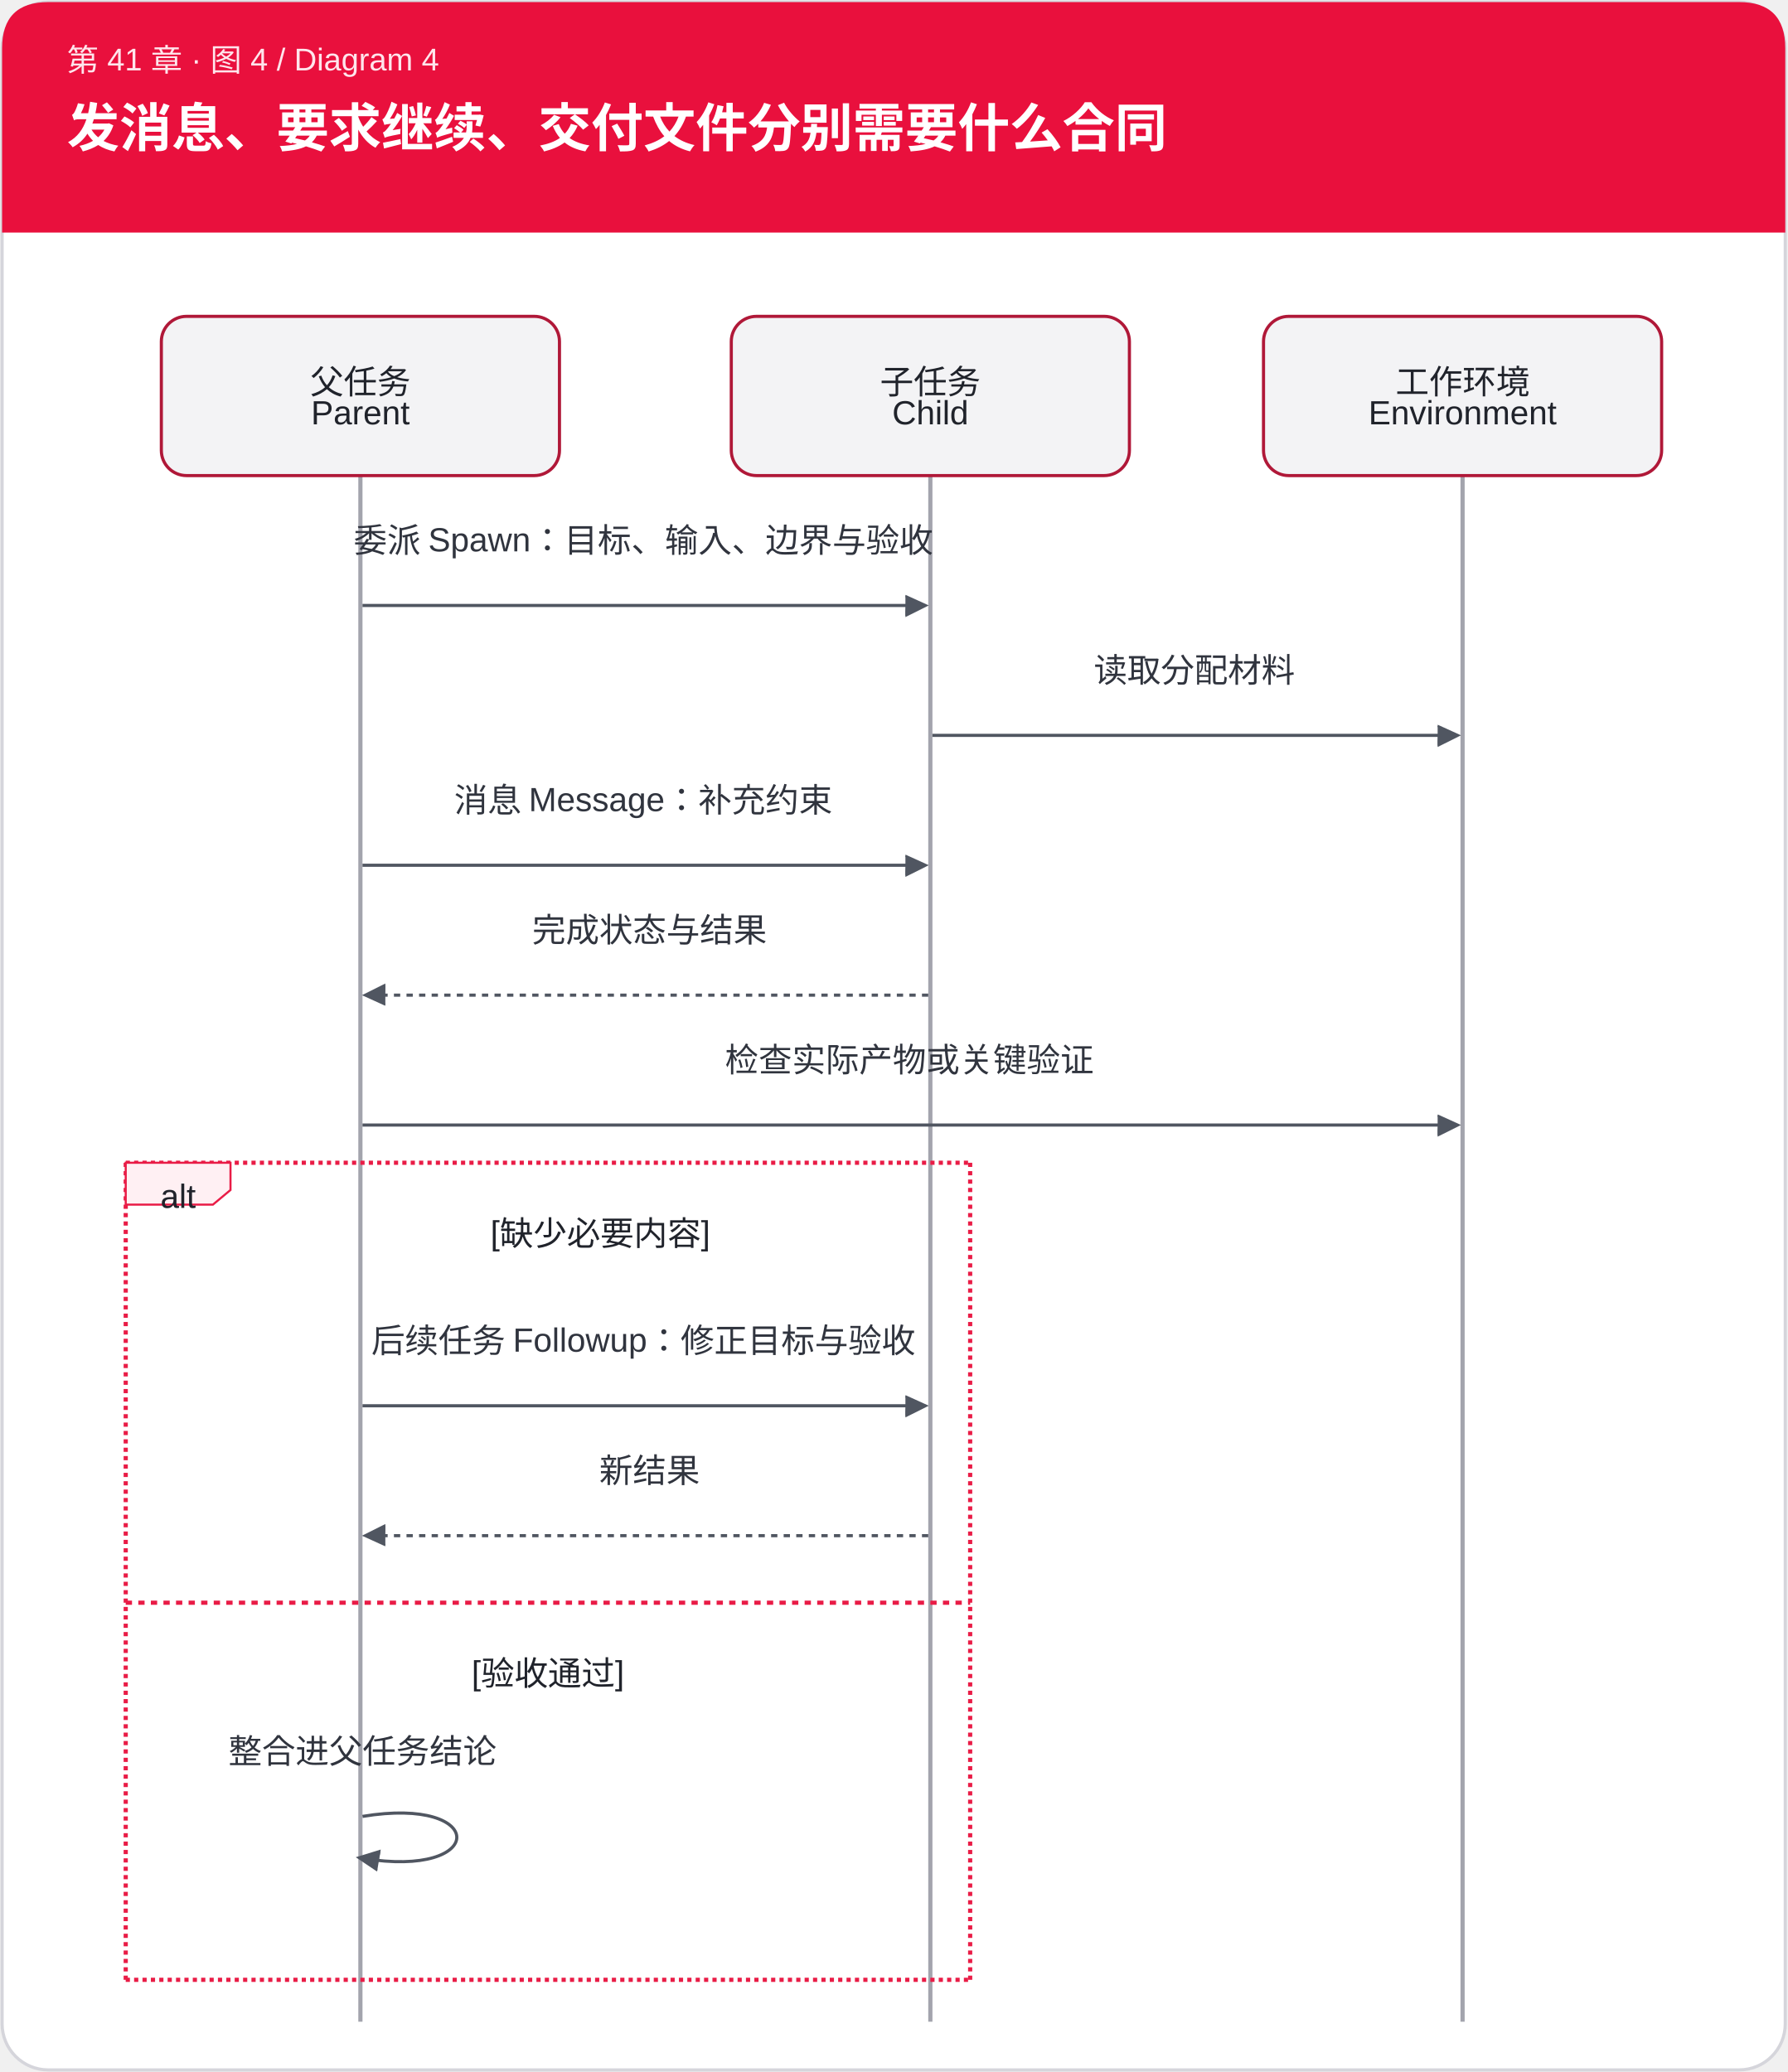
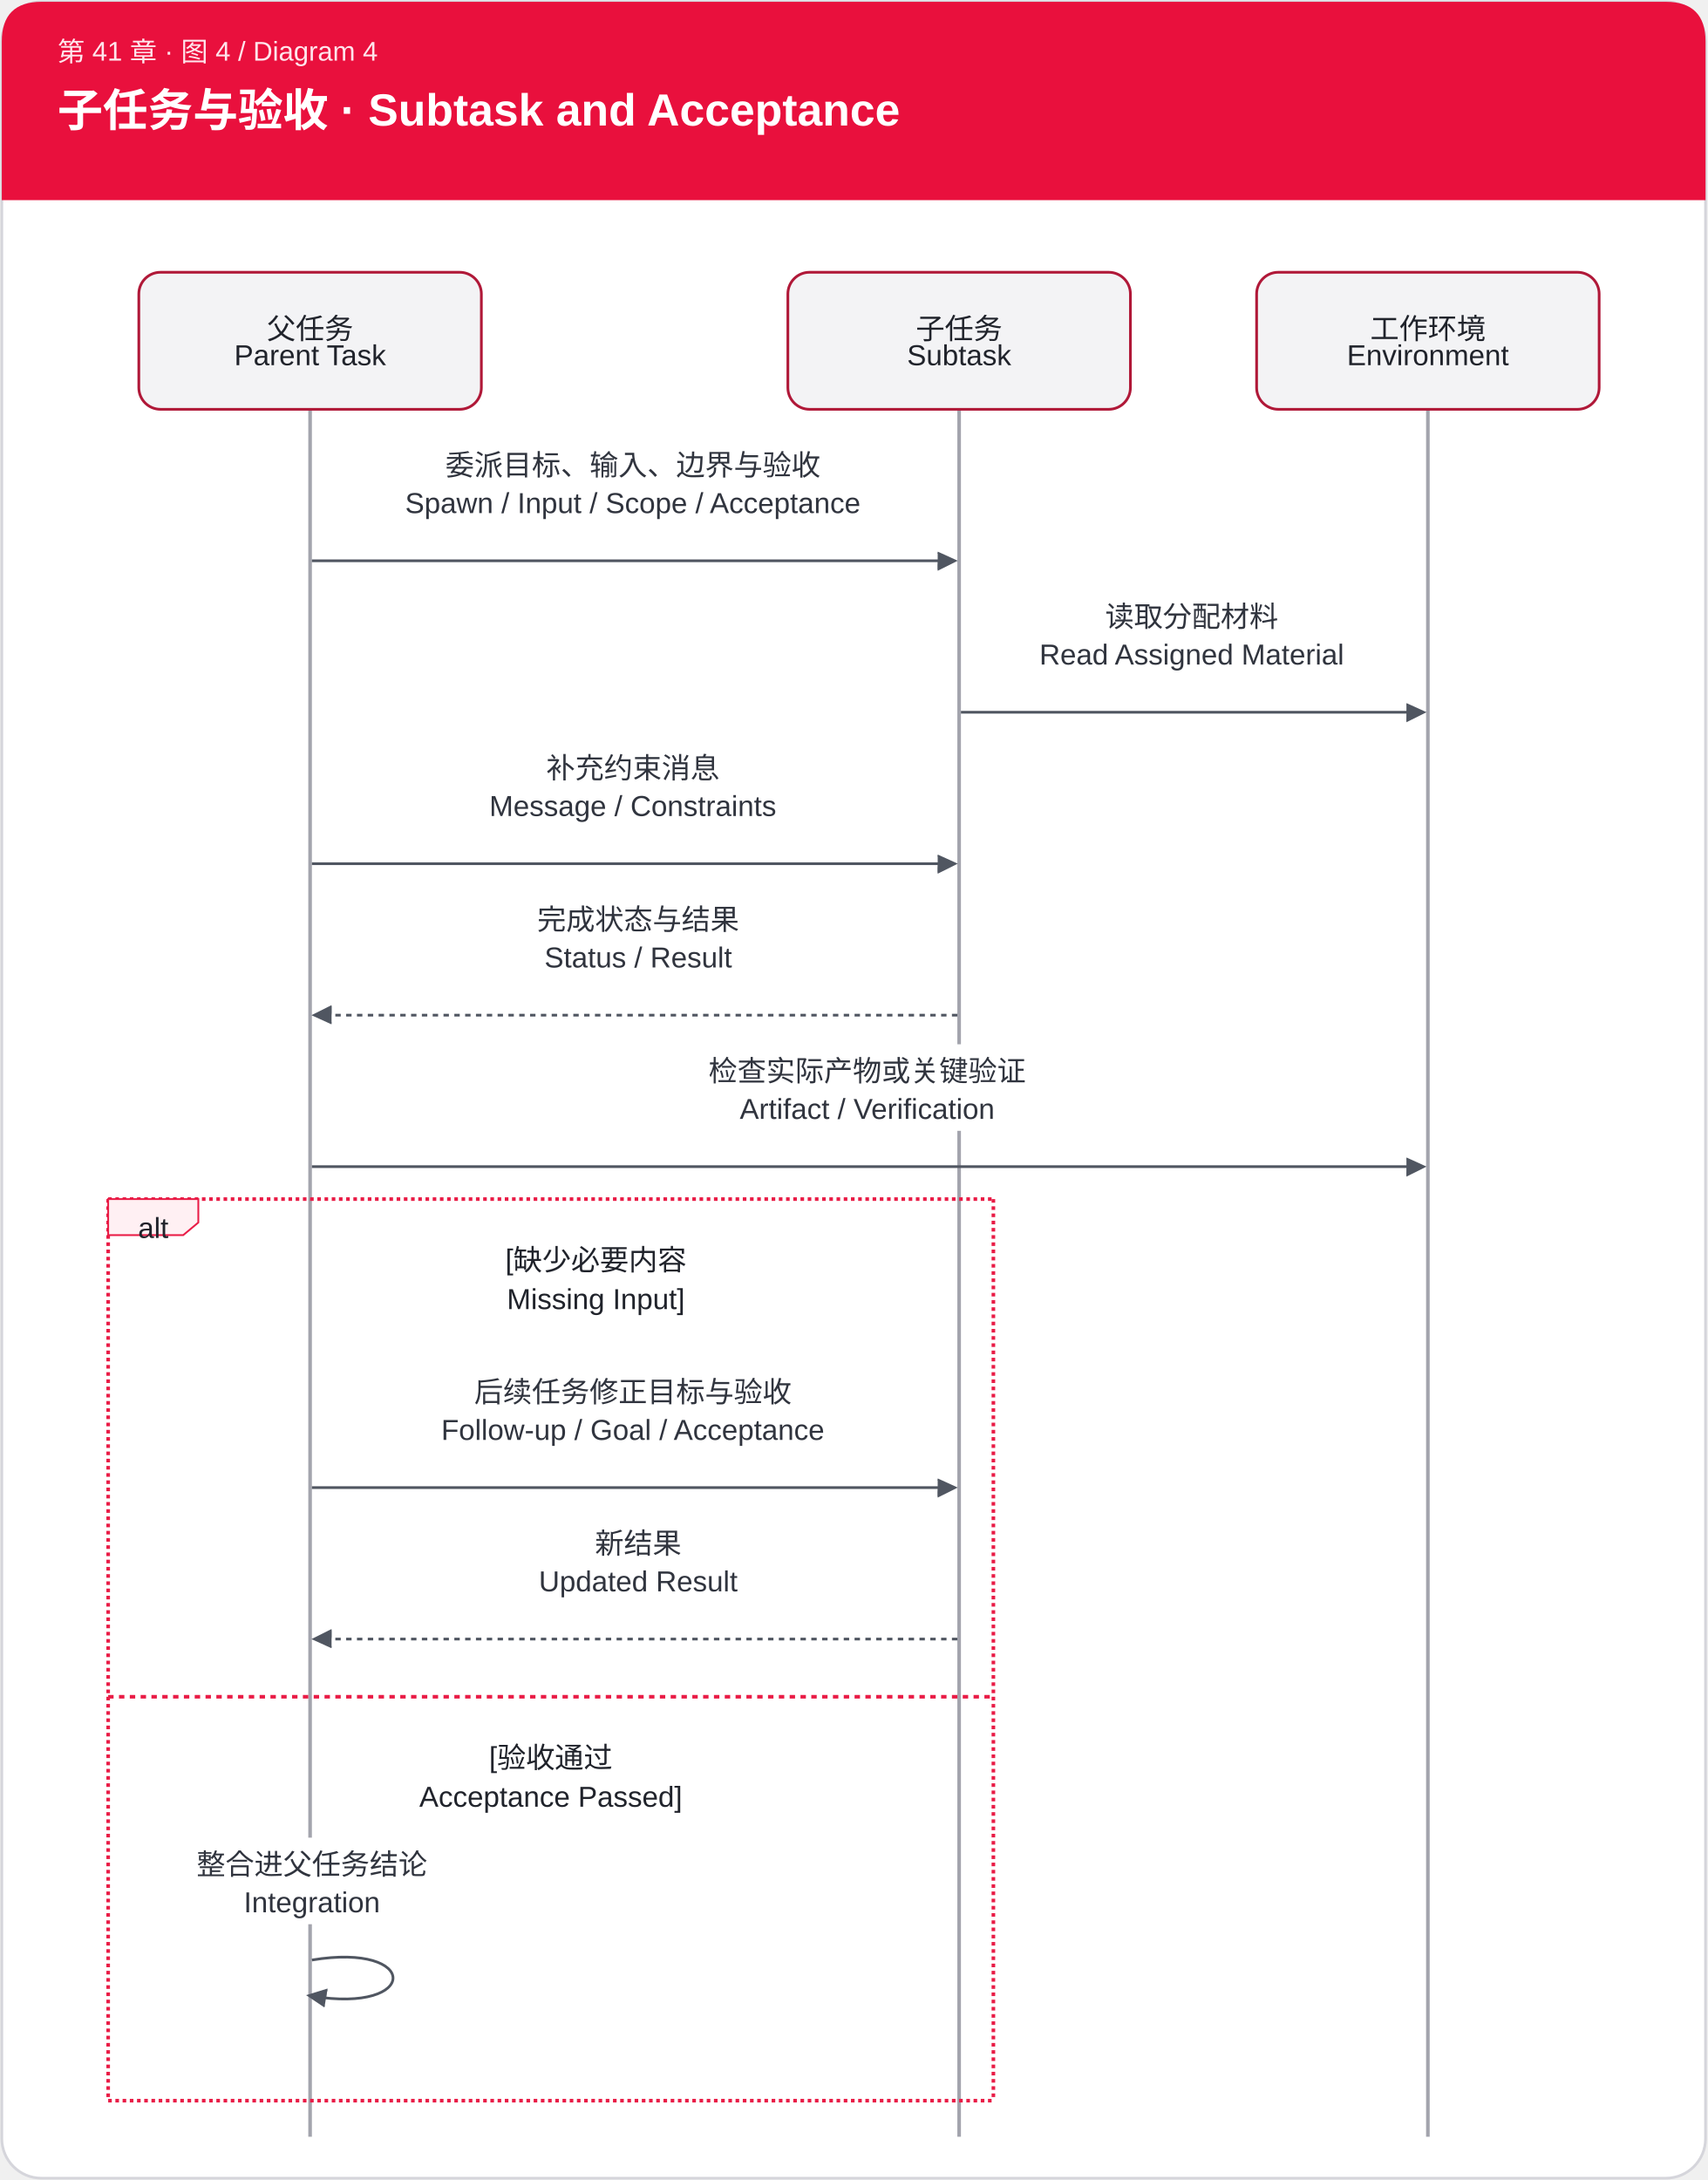
- <svg xmlns="http://www.w3.org/2000/svg" width="853" height="989" viewBox="0 0 853 989" role="img" aria-label="发消息、要求继续、交付文件分别需要什么合同">
-   <rect x="1" y="1" width="851" height="987" rx="22" fill="#fff" stroke="#d5d5db" stroke-width="1.5" />
-   <path d="M23 1H830Q852 1 852 23V111H1V23Q1 1 23 1Z" fill="#e9103d" />
+ <svg xmlns="http://www.w3.org/2000/svg" width="947" height="1209" viewBox="0 0 947 1209" role="img" aria-label="子任务与验收 · Subtask and Acceptance">
+   <rect x="1" y="1" width="945" height="1207" rx="22" fill="#fff" stroke="#d5d5db" stroke-width="1.5" />
+   <path d="M23 1H924Q946 1 946 23V111H1V23Q1 1 23 1Z" fill="#e9103d" />
  <text x="32" y="34" fill="#ffe5ec" font-family="PingFang SC, Arial, sans-serif" font-size="15" font-weight="500">第 41 章 · 图 4 / Diagram 4</text>
-   <text x="32" y="70" fill="#fff" font-family="PingFang SC, Arial, sans-serif" font-size="25" font-weight="600">发消息、要求继续、交付文件分别需要什么合同</text>
-   <svg id="fig41codexmemoryandcollaboration4" width="789" height="834" viewBox="-45 -20 789 834" role="graphics-document document" aria-roledescription="sequence" x="32" y="131" style="width: 789px; height: 834px; max-width: none;">
+   <text x="32" y="70" fill="#fff" font-family="PingFang SC, Arial, sans-serif" font-size="25" font-weight="600">子任务与验收 · Subtask and Acceptance</text>
+   <svg id="fig41codexmemoryandcollaboration4" width="883" height="1054" viewBox="-45 -20 883 1054" role="graphics-document document" aria-roledescription="sequence" x="32" y="131" style="width: 883px; height: 1054px; max-width: none;">
    <g>
-       <line id="actor25" x1="621" y1="76" x2="621" y2="2000" class="actor-line 200" stroke-width="0.5px" stroke="#999" name="F" data-et="life-line" data-id="F" />
-       <g id="root-25" data-et="participant" data-type="participant" data-id="F">
-         <rect x="526" y="0" fill="#eaeaea" stroke="#666" width="190" height="76" name="F" rx="3" ry="3" class="actor actor-top" />
-         <text x="621" y="38" dominant-baseline="central" alignment-baseline="central" class="actor actor-box" style="text-anchor: middle; font-size: 16px; font-weight: 400;">
-           <tspan x="621" dy="-8">工作环境</tspan>
+       <line id="actor2" x1="715" y1="76" x2="715" y2="2000" class="actor-line 200" stroke-width="0.5px" stroke="#999" name="F" data-et="life-line" data-id="F" />
+       <g id="root-2" data-et="participant" data-type="participant" data-id="F">
+         <rect x="620" y="0" fill="#eaeaea" stroke="#666" width="190" height="76" name="F" rx="3" ry="3" class="actor actor-top" />
+         <text x="715" y="38" dominant-baseline="central" alignment-baseline="central" class="actor actor-box" style="text-anchor: middle; font-size: 16px; font-weight: 400;">
+           <tspan x="715" dy="-8">工作环境</tspan>
        </text>
-         <text x="621" y="38" dominant-baseline="central" alignment-baseline="central" class="actor actor-box" style="text-anchor: middle; font-size: 16px; font-weight: 400;">
-           <tspan x="621" dy="8">Environment</tspan>
+         <text x="715" y="38" dominant-baseline="central" alignment-baseline="central" class="actor actor-box" style="text-anchor: middle; font-size: 16px; font-weight: 400;">
+           <tspan x="715" dy="8">Environment</tspan>
        </text>
      </g>
    </g>
    <g>
-       <line id="actor24" x1="367" y1="76" x2="367" y2="2000" class="actor-line 200" stroke-width="0.5px" stroke="#999" name="C" data-et="life-line" data-id="C" />
-       <g id="root-24" data-et="participant" data-type="participant" data-id="C">
-         <rect x="272" y="0" fill="#eaeaea" stroke="#666" width="190" height="76" name="C" rx="3" ry="3" class="actor actor-top" />
-         <text x="367" y="38" dominant-baseline="central" alignment-baseline="central" class="actor actor-box" style="text-anchor: middle; font-size: 16px; font-weight: 400;">
-           <tspan x="367" dy="-8">子任务</tspan>
+       <line id="actor1" x1="455" y1="76" x2="455" y2="2000" class="actor-line 200" stroke-width="0.5px" stroke="#999" name="C" data-et="life-line" data-id="C" />
+       <g id="root-1" data-et="participant" data-type="participant" data-id="C">
+         <rect x="360" y="0" fill="#eaeaea" stroke="#666" width="190" height="76" name="C" rx="3" ry="3" class="actor actor-top" />
+         <text x="455" y="38" dominant-baseline="central" alignment-baseline="central" class="actor actor-box" style="text-anchor: middle; font-size: 16px; font-weight: 400;">
+           <tspan x="455" dy="-8">子任务</tspan>
        </text>
-         <text x="367" y="38" dominant-baseline="central" alignment-baseline="central" class="actor actor-box" style="text-anchor: middle; font-size: 16px; font-weight: 400;">
-           <tspan x="367" dy="8">Child</tspan>
+         <text x="455" y="38" dominant-baseline="central" alignment-baseline="central" class="actor actor-box" style="text-anchor: middle; font-size: 16px; font-weight: 400;">
+           <tspan x="455" dy="8">Subtask</tspan>
        </text>
      </g>
    </g>
    <g>
-       <line id="actor23" x1="95" y1="76" x2="95" y2="2000" class="actor-line 200" stroke-width="0.5px" stroke="#999" name="P" data-et="life-line" data-id="P" />
-       <g id="root-23" data-et="participant" data-type="participant" data-id="P">
+       <line id="actor0" x1="95" y1="76" x2="95" y2="2000" class="actor-line 200" stroke-width="0.5px" stroke="#999" name="P" data-et="life-line" data-id="P" />
+       <g id="root-0" data-et="participant" data-type="participant" data-id="P">
        <rect x="0" y="0" fill="#eaeaea" stroke="#666" width="190" height="76" name="P" rx="3" ry="3" class="actor actor-top" />
        <text x="95" y="38" dominant-baseline="central" alignment-baseline="central" class="actor actor-box" style="text-anchor: middle; font-size: 16px; font-weight: 400;">
          <tspan x="95" dy="-8">父任务</tspan>
        </text>
        <text x="95" y="38" dominant-baseline="central" alignment-baseline="central" class="actor actor-box" style="text-anchor: middle; font-size: 16px; font-weight: 400;">
-           <tspan x="95" dy="8">Parent</tspan>
+           <tspan x="95" dy="8">Parent Task</tspan>
        </text>
      </g>
    </g>
    <style>#fig41codexmemoryandcollaboration4{font-family:PingFang SC,Arial,sans-serif;font-size:20px;fill:#20232b;}@keyframes edge-animation-frame{from{stroke-dashoffset:0;}}@keyframes dash{to{stroke-dashoffset:0;}}#fig41codexmemoryandcollaboration4 .edge-animation-slow{stroke-dasharray:9,5!important;stroke-dashoffset:900;animation:dash 50s linear infinite;stroke-linecap:round;}#fig41codexmemoryandcollaboration4 .edge-animation-fast{stroke-dasharray:9,5!important;stroke-dashoffset:900;animation:dash 20s linear infinite;stroke-linecap:round;}#fig41codexmemoryandcollaboration4 .error-icon{fill:#ffffff;}#fig41codexmemoryandcollaboration4 .error-text{fill:#20232b;stroke:#20232b;}#fig41codexmemoryandcollaboration4 .edge-thickness-normal{stroke-width:1px;}#fig41codexmemoryandcollaboration4 .edge-thickness-thick{stroke-width:3.5px;}#fig41codexmemoryandcollaboration4 .edge-pattern-solid{stroke-dasharray:0;}#fig41codexmemoryandcollaboration4 .edge-thickness-invisible{stroke-width:0;fill:none;}#fig41codexmemoryandcollaboration4 .edge-pattern-dashed{stroke-dasharray:3;}#fig41codexmemoryandcollaboration4 .edge-pattern-dotted{stroke-dasharray:2;}#fig41codexmemoryandcollaboration4 .marker{fill:#505661;stroke:#505661;}#fig41codexmemoryandcollaboration4 .marker.cross{stroke:#505661;}#fig41codexmemoryandcollaboration4 svg{font-family:PingFang SC,Arial,sans-serif;font-size:20px;}#fig41codexmemoryandcollaboration4 p{margin:0;}#fig41codexmemoryandcollaboration4 .actor{stroke:#b01838;fill:#f3f3f5;stroke-width:1;}#fig41codexmemoryandcollaboration4 rect.actor.outer-path[data-look="neo"]{filter:drop-shadow( 1px 2px 2px rgba(185,185,185,1));}#fig41codexmemoryandcollaboration4 rect.note[data-look="neo"]{stroke:#e7a3b2;fill:#fff1f4;filter:drop-shadow( 1px 2px 2px rgba(185,185,185,1));}#fig41codexmemoryandcollaboration4 text.actor&gt;tspan{fill:#20232b;stroke:none;}#fig41codexmemoryandcollaboration4 .actor-line{stroke:#a3a4ad;}#fig41codexmemoryandcollaboration4 .innerArc{stroke-width:1.5;stroke-dasharray:none;}#fig41codexmemoryandcollaboration4 .messageLine0{stroke-width:1.5;stroke-dasharray:none;stroke:#505661;}#fig41codexmemoryandcollaboration4 .messageLine1{stroke-width:1.5;stroke-dasharray:2,2;stroke:#505661;}#fig41codexmemoryandcollaboration4 [id$="-arrowhead"] path{fill:#505661;stroke:#505661;}#fig41codexmemoryandcollaboration4 .sequenceNumber{fill:#afa99e;}#fig41codexmemoryandcollaboration4 [id$="-sequencenumber"]{fill:#505661;}#fig41codexmemoryandcollaboration4 [id$="-crosshead"] path{fill:#505661;stroke:#505661;}#fig41codexmemoryandcollaboration4 .messageText{fill:#30343e;stroke:none;}#fig41codexmemoryandcollaboration4 .labelBox{stroke:#e91c46;fill:#fff0f3;filter:none;}#fig41codexmemoryandcollaboration4 .labelText,#fig41codexmemoryandcollaboration4 .labelText&gt;tspan{fill:#20232b;stroke:none;}#fig41codexmemoryandcollaboration4 .loopText,#fig41codexmemoryandcollaboration4 .loopText&gt;tspan{fill:#20232b;stroke:none;}#fig41codexmemoryandcollaboration4 .sectionTitle,#fig41codexmemoryandcollaboration4 .sectionTitle&gt;tspan{fill:#20232b;stroke:none;}#fig41codexmemoryandcollaboration4 .loopLine{stroke-width:2px;stroke-dasharray:2,2;stroke:#e91c46;fill:#e91c46;}#fig41codexmemoryandcollaboration4 .note{stroke:#e7a3b2;fill:#fff1f4;}#fig41codexmemoryandcollaboration4 .noteText,#fig41codexmemoryandcollaboration4 .noteText&gt;tspan{fill:#30343e;stroke:none;font-weight:normal;}#fig41codexmemoryandcollaboration4 .activation0{fill:#f9d5de;stroke:#b01838;}#fig41codexmemoryandcollaboration4 .activation1{fill:#f9d5de;stroke:#b01838;}#fig41codexmemoryandcollaboration4 .activation2{fill:#f9d5de;stroke:#b01838;}#fig41codexmemoryandcollaboration4 .actorPopupMenu{position:absolute;}#fig41codexmemoryandcollaboration4 .actorPopupMenuPanel{position:absolute;fill:#f3f3f5;box-shadow:0px 8px 16px 0px rgba(0,0,0,0.2);filter:drop-shadow(3px 5px 2px rgb(0 0 0 / 0.4));}#fig41codexmemoryandcollaboration4 .actor-man circle,#fig41codexmemoryandcollaboration4 line{fill:#f3f3f5;stroke-width:2px;}#fig41codexmemoryandcollaboration4 g rect.rect{filter:drop-shadow( 1px 2px 2px rgba(185,185,185,1));stroke:#9b9da5;}#fig41codexmemoryandcollaboration4 .node .neo-node{stroke:#9b9da5;}#fig41codexmemoryandcollaboration4 [data-look="neo"].node rect,#fig41codexmemoryandcollaboration4 [data-look="neo"].cluster rect,#fig41codexmemoryandcollaboration4 [data-look="neo"].node polygon{stroke:url(#fig41codexmemoryandcollaboration4-gradient);filter:drop-shadow( 1px 2px 2px rgba(185,185,185,1));}#fig41codexmemoryandcollaboration4 [data-look="neo"].swimlane.cluster rect{filter:none;}#fig41codexmemoryandcollaboration4 [data-look="neo"].node path{stroke:url(#fig41codexmemoryandcollaboration4-gradient);stroke-width:1px;}#fig41codexmemoryandcollaboration4 [data-look="neo"].node .outer-path{filter:drop-shadow( 1px 2px 2px rgba(185,185,185,1));}#fig41codexmemoryandcollaboration4 [data-look="neo"].node .neo-line path{stroke:#9b9da5;filter:none;}#fig41codexmemoryandcollaboration4 [data-look="neo"].node circle{stroke:url(#fig41codexmemoryandcollaboration4-gradient);filter:drop-shadow( 1px 2px 2px rgba(185,185,185,1));}#fig41codexmemoryandcollaboration4 [data-look="neo"].node circle .state-start{fill:#000000;}#fig41codexmemoryandcollaboration4 [data-look="neo"].icon-shape .icon{fill:url(#fig41codexmemoryandcollaboration4-gradient);filter:drop-shadow( 1px 2px 2px rgba(185,185,185,1));}#fig41codexmemoryandcollaboration4 [data-look="neo"].icon-shape .icon-neo path{stroke:url(#fig41codexmemoryandcollaboration4-gradient);filter:drop-shadow( 1px 2px 2px rgba(185,185,185,1));}#fig41codexmemoryandcollaboration4 .node rect,#fig41codexmemoryandcollaboration4 .node .label-container{rx:14px;ry:14px;stroke-width:1.5px;}#fig41codexmemoryandcollaboration4 .node polygon,#fig41codexmemoryandcollaboration4 .node path{stroke-width:1.5px;}#fig41codexmemoryandcollaboration4 .cluster rect{rx:18px;ry:18px;stroke-width:1.6px;}#fig41codexmemoryandcollaboration4 .nodeLabel,#fig41codexmemoryandcollaboration4 .label{line-height:1.42;font-weight:550;}#fig41codexmemoryandcollaboration4 .cluster-label{font-weight:650;}#fig41codexmemoryandcollaboration4 .edgeLabel{font-size:18px;font-weight:500;}#fig41codexmemoryandcollaboration4 .flowchart-link{stroke-width:1.8px;}#fig41codexmemoryandcollaboration4 .node.focus rect,#fig41codexmemoryandcollaboration4 .node.focus polygon,#fig41codexmemoryandcollaboration4 .node.focus path{fill:rgb(233, 16, 61)!important;stroke:rgb(233, 16, 61)!important;}#fig41codexmemoryandcollaboration4 .node.focus .nodeLabel,#fig41codexmemoryandcollaboration4 .node.focus p,#fig41codexmemoryandcollaboration4 .node.focus span{color:rgb(255, 255, 255)!important;fill:rgb(255, 255, 255)!important;}#fig41codexmemoryandcollaboration4 .node.boundary rect,#fig41codexmemoryandcollaboration4 .node.boundary polygon{fill:rgb(255, 240, 243)!important;stroke:rgb(233, 28, 70)!important;}#fig41codexmemoryandcollaboration4 .actor{rx:12px;ry:12px;stroke-width:1.5px;}#fig41codexmemoryandcollaboration4 .messageText,#fig41codexmemoryandcollaboration4 .noteText{font-weight:500;}#fig41codexmemoryandcollaboration4 :root{--mermaid-font-family:"trebuchet ms",verdana,arial,sans-serif;}</style>
    <g />
    <defs>
      <symbol id="fig41codexmemoryandcollaboration4-computer" width="24" height="24">
        <path transform="scale(.5)" d="M2 2v13h20v-13h-20zm18 11h-16v-9h16v9zm-10.228 6l.466-1h3.524l.467 1h-4.457zm14.228 3h-24l2-6h2.104l-1.33 4h18.45l-1.297-4h2.073l2 6zm-5-10h-14v-7h14v7z" />
      </symbol>
    </defs>
    <defs>
      <symbol id="fig41codexmemoryandcollaboration4-database" fill-rule="evenodd" clip-rule="evenodd">
        <path transform="scale(.5)" d="M12.258.001l.256.004.255.005.253.008.251.01.249.012.247.015.246.016.242.019.241.02.239.023.236.024.233.027.231.028.229.031.225.032.223.034.22.036.217.038.214.04.211.041.208.043.205.045.201.046.198.048.194.05.191.051.187.053.183.054.18.056.175.057.172.059.168.06.163.061.16.063.155.064.15.066.074.033.073.033.071.034.07.034.069.035.068.035.067.035.066.035.064.036.064.036.062.036.06.036.06.037.058.037.058.037.055.038.055.038.053.038.052.038.051.039.05.039.048.039.047.039.045.04.044.04.043.04.041.04.04.041.039.041.037.041.036.041.034.041.033.042.032.042.03.042.029.042.027.042.026.043.024.043.023.043.021.043.02.043.018.044.017.043.015.044.013.044.012.044.011.045.009.044.007.045.006.045.004.045.002.045.001.045v17l-.001.045-.002.045-.004.045-.006.045-.007.045-.009.044-.011.045-.012.044-.013.044-.015.044-.017.043-.018.044-.02.043-.021.043-.023.043-.024.043-.026.043-.027.042-.029.042-.03.042-.032.042-.033.042-.034.041-.036.041-.037.041-.039.041-.04.041-.041.04-.043.04-.044.04-.045.04-.047.039-.048.039-.05.039-.051.039-.052.038-.053.038-.055.038-.055.038-.058.037-.058.037-.06.037-.06.036-.062.036-.064.036-.064.036-.066.035-.067.035-.068.035-.069.035-.07.034-.071.034-.073.033-.074.033-.15.066-.155.064-.16.063-.163.061-.168.06-.172.059-.175.057-.18.056-.183.054-.187.053-.191.051-.194.05-.198.048-.201.046-.205.045-.208.043-.211.041-.214.04-.217.038-.22.036-.223.034-.225.032-.229.031-.231.028-.233.027-.236.024-.239.023-.241.02-.242.019-.246.016-.247.015-.249.012-.251.01-.253.008-.255.005-.256.004-.258.001-.258-.001-.256-.004-.255-.005-.253-.008-.251-.01-.249-.012-.247-.015-.245-.016-.243-.019-.241-.02-.238-.023-.236-.024-.234-.027-.231-.028-.228-.031-.226-.032-.223-.034-.22-.036-.217-.038-.214-.04-.211-.041-.208-.043-.204-.045-.201-.046-.198-.048-.195-.05-.19-.051-.187-.053-.184-.054-.179-.056-.176-.057-.172-.059-.167-.06-.164-.061-.159-.063-.155-.064-.151-.066-.074-.033-.072-.033-.072-.034-.07-.034-.069-.035-.068-.035-.067-.035-.066-.035-.064-.036-.063-.036-.062-.036-.061-.036-.06-.037-.058-.037-.057-.037-.056-.038-.055-.038-.053-.038-.052-.038-.051-.039-.049-.039-.049-.039-.046-.039-.046-.04-.044-.04-.043-.04-.041-.04-.04-.041-.039-.041-.037-.041-.036-.041-.034-.041-.033-.042-.032-.042-.03-.042-.029-.042-.027-.042-.026-.043-.024-.043-.023-.043-.021-.043-.02-.043-.018-.044-.017-.043-.015-.044-.013-.044-.012-.044-.011-.045-.009-.044-.007-.045-.006-.045-.004-.045-.002-.045-.001-.045v-17l.001-.045.002-.045.004-.045.006-.045.007-.045.009-.044.011-.045.012-.044.013-.044.015-.044.017-.043.018-.044.02-.043.021-.043.023-.043.024-.043.026-.043.027-.042.029-.042.03-.042.032-.042.033-.042.034-.041.036-.041.037-.041.039-.041.04-.041.041-.04.043-.04.044-.04.046-.04.046-.039.049-.039.049-.039.051-.039.052-.038.053-.038.055-.038.056-.038.057-.037.058-.037.06-.037.061-.036.062-.036.063-.036.064-.036.066-.035.067-.035.068-.035.069-.035.07-.034.072-.034.072-.033.074-.033.151-.066.155-.064.159-.063.164-.061.167-.06.172-.059.176-.057.179-.056.184-.054.187-.053.19-.051.195-.05.198-.048.201-.046.204-.045.208-.043.211-.041.214-.04.217-.038.22-.036.223-.034.226-.032.228-.031.231-.028.234-.027.236-.024.238-.023.241-.02.243-.019.245-.016.247-.015.249-.012.251-.01.253-.008.255-.005.256-.004.258-.001.258.001zm-9.258 20.499v.01l.001.021.003.021.004.022.005.021.006.022.007.022.009.023.01.022.011.023.012.023.013.023.015.023.016.024.017.023.018.024.019.024.021.024.022.025.023.024.024.025.052.049.056.05.061.051.066.051.07.051.075.051.079.052.084.052.088.052.092.052.097.052.102.051.105.052.11.052.114.051.119.051.123.051.127.05.131.05.135.05.139.048.144.049.147.047.152.047.155.047.16.045.163.045.167.043.171.043.176.041.178.041.183.039.187.039.19.037.194.035.197.035.202.033.204.031.209.03.212.029.216.027.219.025.222.024.226.021.23.02.233.018.236.016.24.015.243.012.246.01.249.008.253.005.256.004.259.001.26-.001.257-.004.254-.005.25-.008.247-.011.244-.012.241-.014.237-.016.233-.018.231-.021.226-.021.224-.024.22-.026.216-.027.212-.028.21-.031.205-.031.202-.034.198-.034.194-.036.191-.037.187-.039.183-.04.179-.04.175-.042.172-.043.168-.044.163-.045.16-.046.155-.046.152-.047.148-.048.143-.049.139-.049.136-.05.131-.05.126-.05.123-.051.118-.052.114-.051.11-.052.106-.052.101-.052.096-.052.092-.052.088-.053.083-.051.079-.052.074-.052.07-.051.065-.051.06-.051.056-.05.051-.05.023-.024.023-.025.021-.024.02-.024.019-.024.018-.024.017-.024.015-.023.014-.024.013-.023.012-.023.01-.023.01-.022.008-.022.006-.022.006-.022.004-.022.004-.021.001-.021.001-.021v-4.127l-.077.055-.08.053-.083.054-.085.053-.087.052-.09.052-.093.051-.095.05-.097.05-.1.049-.102.049-.105.048-.106.047-.109.047-.111.046-.114.045-.115.045-.118.044-.12.043-.122.042-.124.042-.126.041-.128.04-.13.04-.132.038-.134.038-.135.037-.138.037-.139.035-.142.035-.143.034-.144.033-.147.032-.148.031-.15.03-.151.03-.153.029-.154.027-.156.027-.158.026-.159.025-.161.024-.162.023-.163.022-.165.021-.166.02-.167.019-.169.018-.169.017-.171.016-.173.015-.173.014-.175.013-.175.012-.177.011-.178.01-.179.008-.179.008-.181.006-.182.005-.182.004-.184.003-.184.002h-.37l-.184-.002-.184-.003-.182-.004-.182-.005-.181-.006-.179-.008-.179-.008-.178-.01-.176-.011-.176-.012-.175-.013-.173-.014-.172-.015-.171-.016-.17-.017-.169-.018-.167-.019-.166-.02-.165-.021-.163-.022-.162-.023-.161-.024-.159-.025-.157-.026-.156-.027-.155-.027-.153-.029-.151-.03-.15-.03-.148-.031-.146-.032-.145-.033-.143-.034-.141-.035-.14-.035-.137-.037-.136-.037-.134-.038-.132-.038-.13-.04-.128-.04-.126-.041-.124-.042-.122-.042-.12-.044-.117-.043-.116-.045-.113-.045-.112-.046-.109-.047-.106-.047-.105-.048-.102-.049-.1-.049-.097-.05-.095-.05-.093-.052-.09-.051-.087-.052-.085-.053-.083-.054-.08-.054-.077-.054v4.127zm0-5.654v.011l.001.021.003.021.004.021.005.022.006.022.007.022.009.022.01.022.011.023.012.023.013.023.015.024.016.023.017.024.018.024.019.024.021.024.022.024.023.025.024.024.052.05.056.05.061.05.066.051.07.051.075.052.079.051.084.052.088.052.092.052.097.052.102.052.105.052.11.051.114.051.119.052.123.05.127.051.131.05.135.049.139.049.144.048.147.048.152.047.155.046.16.045.163.045.167.044.171.042.176.042.178.04.183.04.187.038.19.037.194.036.197.034.202.033.204.032.209.03.212.028.216.027.219.025.222.024.226.022.23.02.233.018.236.016.24.014.243.012.246.01.249.008.253.006.256.003.259.001.26-.001.257-.003.254-.006.25-.008.247-.01.244-.012.241-.015.237-.016.233-.018.231-.02.226-.022.224-.024.22-.025.216-.027.212-.029.21-.03.205-.032.202-.033.198-.035.194-.036.191-.037.187-.039.183-.039.179-.041.175-.042.172-.043.168-.044.163-.045.16-.045.155-.047.152-.047.148-.048.143-.048.139-.05.136-.049.131-.05.126-.051.123-.051.118-.051.114-.052.11-.052.106-.052.101-.052.096-.052.092-.052.088-.052.083-.052.079-.052.074-.051.07-.052.065-.051.06-.05.056-.051.051-.049.023-.025.023-.024.021-.025.02-.024.019-.024.018-.024.017-.024.015-.023.014-.023.013-.024.012-.022.01-.023.01-.023.008-.022.006-.022.006-.022.004-.021.004-.022.001-.021.001-.021v-4.139l-.077.054-.08.054-.083.054-.085.052-.087.053-.09.051-.093.051-.095.051-.097.05-.1.049-.102.049-.105.048-.106.047-.109.047-.111.046-.114.045-.115.044-.118.044-.12.044-.122.042-.124.042-.126.041-.128.04-.13.039-.132.039-.134.038-.135.037-.138.036-.139.036-.142.035-.143.033-.144.033-.147.033-.148.031-.15.03-.151.03-.153.028-.154.028-.156.027-.158.026-.159.025-.161.024-.162.023-.163.022-.165.021-.166.02-.167.019-.169.018-.169.017-.171.016-.173.015-.173.014-.175.013-.175.012-.177.011-.178.009-.179.009-.179.007-.181.007-.182.005-.182.004-.184.003-.184.002h-.37l-.184-.002-.184-.003-.182-.004-.182-.005-.181-.007-.179-.007-.179-.009-.178-.009-.176-.011-.176-.012-.175-.013-.173-.014-.172-.015-.171-.016-.17-.017-.169-.018-.167-.019-.166-.02-.165-.021-.163-.022-.162-.023-.161-.024-.159-.025-.157-.026-.156-.027-.155-.028-.153-.028-.151-.03-.15-.03-.148-.031-.146-.033-.145-.033-.143-.033-.141-.035-.14-.036-.137-.036-.136-.037-.134-.038-.132-.039-.13-.039-.128-.04-.126-.041-.124-.042-.122-.043-.12-.043-.117-.044-.116-.044-.113-.046-.112-.046-.109-.046-.106-.047-.105-.048-.102-.049-.1-.049-.097-.05-.095-.051-.093-.051-.09-.051-.087-.053-.085-.052-.083-.054-.08-.054-.077-.054v4.139zm0-5.666v.011l.001.02.003.022.004.021.005.022.006.021.007.022.009.023.01.022.011.023.012.023.013.023.015.023.016.024.017.024.018.023.019.024.021.025.022.024.023.024.024.025.052.05.056.05.061.05.066.051.07.051.075.052.079.051.084.052.088.052.092.052.097.052.102.052.105.051.11.052.114.051.119.051.123.051.127.05.131.05.135.05.139.049.144.048.147.048.152.047.155.046.16.045.163.045.167.043.171.043.176.042.178.04.183.04.187.038.19.037.194.036.197.034.202.033.204.032.209.03.212.028.216.027.219.025.222.024.226.021.23.02.233.018.236.017.24.014.243.012.246.01.249.008.253.006.256.003.259.001.26-.001.257-.003.254-.006.25-.008.247-.01.244-.013.241-.014.237-.016.233-.018.231-.02.226-.022.224-.024.22-.025.216-.027.212-.029.21-.03.205-.032.202-.033.198-.035.194-.036.191-.037.187-.039.183-.039.179-.041.175-.042.172-.043.168-.044.163-.045.16-.045.155-.047.152-.047.148-.048.143-.049.139-.049.136-.049.131-.051.126-.05.123-.051.118-.052.114-.051.11-.052.106-.052.101-.052.096-.052.092-.052.088-.052.083-.052.079-.052.074-.052.07-.051.065-.051.06-.051.056-.05.051-.049.023-.025.023-.025.021-.024.02-.024.019-.024.018-.024.017-.024.015-.023.014-.024.013-.023.012-.023.01-.022.01-.023.008-.022.006-.022.006-.022.004-.022.004-.021.001-.021.001-.021v-4.153l-.077.054-.08.054-.083.053-.085.053-.087.053-.09.051-.093.051-.095.051-.097.05-.1.049-.102.048-.105.048-.106.048-.109.046-.111.046-.114.046-.115.044-.118.044-.12.043-.122.043-.124.042-.126.041-.128.04-.13.039-.132.039-.134.038-.135.037-.138.036-.139.036-.142.034-.143.034-.144.033-.147.032-.148.032-.15.03-.151.03-.153.028-.154.028-.156.027-.158.026-.159.024-.161.024-.162.023-.163.023-.165.021-.166.02-.167.019-.169.018-.169.017-.171.016-.173.015-.173.014-.175.013-.175.012-.177.01-.178.01-.179.009-.179.007-.181.006-.182.006-.182.004-.184.003-.184.001-.185.001-.185-.001-.184-.001-.184-.003-.182-.004-.182-.006-.181-.006-.179-.007-.179-.009-.178-.01-.176-.01-.176-.012-.175-.013-.173-.014-.172-.015-.171-.016-.17-.017-.169-.018-.167-.019-.166-.02-.165-.021-.163-.023-.162-.023-.161-.024-.159-.024-.157-.026-.156-.027-.155-.028-.153-.028-.151-.03-.15-.03-.148-.032-.146-.032-.145-.033-.143-.034-.141-.034-.14-.036-.137-.036-.136-.037-.134-.038-.132-.039-.13-.039-.128-.041-.126-.041-.124-.041-.122-.043-.12-.043-.117-.044-.116-.044-.113-.046-.112-.046-.109-.046-.106-.048-.105-.048-.102-.048-.1-.05-.097-.049-.095-.051-.093-.051-.09-.052-.087-.052-.085-.053-.083-.053-.08-.054-.077-.054v4.153zm8.74-8.179l-.257.004-.254.005-.25.008-.247.011-.244.012-.241.014-.237.016-.233.018-.231.021-.226.022-.224.023-.22.026-.216.027-.212.028-.21.031-.205.032-.202.033-.198.034-.194.036-.191.038-.187.038-.183.04-.179.041-.175.042-.172.043-.168.043-.163.045-.16.046-.155.046-.152.048-.148.048-.143.048-.139.049-.136.05-.131.05-.126.051-.123.051-.118.051-.114.052-.11.052-.106.052-.101.052-.096.052-.092.052-.088.052-.083.052-.079.052-.074.051-.07.052-.065.051-.06.05-.056.05-.051.05-.023.025-.023.024-.021.024-.02.025-.019.024-.018.024-.017.023-.015.024-.014.023-.013.023-.012.023-.01.023-.01.022-.008.022-.006.023-.006.021-.004.022-.004.021-.001.021-.001.021.001.021.001.021.004.021.004.022.006.021.006.023.008.022.01.022.01.023.012.023.013.023.014.023.015.024.017.023.018.024.019.024.02.025.021.024.023.024.023.025.051.05.056.05.06.05.065.051.07.052.074.051.079.052.083.052.088.052.092.052.096.052.101.052.106.052.11.052.114.052.118.051.123.051.126.051.131.05.136.05.139.049.143.048.148.048.152.048.155.046.16.046.163.045.168.043.172.043.175.042.179.041.183.04.187.038.191.038.194.036.198.034.202.033.205.032.21.031.212.028.216.027.22.026.224.023.226.022.231.021.233.018.237.016.241.014.244.012.247.011.25.008.254.005.257.004.26.001.26-.001.257-.004.254-.005.25-.008.247-.011.244-.012.241-.014.237-.016.233-.018.231-.021.226-.022.224-.023.22-.026.216-.027.212-.028.21-.031.205-.032.202-.033.198-.034.194-.036.191-.038.187-.038.183-.04.179-.041.175-.042.172-.043.168-.043.163-.045.16-.046.155-.046.152-.048.148-.048.143-.048.139-.049.136-.05.131-.05.126-.051.123-.051.118-.051.114-.052.11-.052.106-.052.101-.052.096-.052.092-.052.088-.052.083-.052.079-.052.074-.051.07-.052.065-.051.06-.05.056-.05.051-.05.023-.025.023-.024.021-.024.02-.025.019-.024.018-.024.017-.023.015-.024.014-.023.013-.023.012-.023.01-.023.01-.022.008-.022.006-.023.006-.021.004-.022.004-.021.001-.021.001-.021-.001-.021-.001-.021-.004-.021-.004-.022-.006-.021-.006-.023-.008-.022-.01-.022-.01-.023-.012-.023-.013-.023-.014-.023-.015-.024-.017-.023-.018-.024-.019-.024-.02-.025-.021-.024-.023-.024-.023-.025-.051-.05-.056-.05-.06-.05-.065-.051-.07-.052-.074-.051-.079-.052-.083-.052-.088-.052-.092-.052-.096-.052-.101-.052-.106-.052-.11-.052-.114-.052-.118-.051-.123-.051-.126-.051-.131-.05-.136-.05-.139-.049-.143-.048-.148-.048-.152-.048-.155-.046-.16-.046-.163-.045-.168-.043-.172-.043-.175-.042-.179-.041-.183-.04-.187-.038-.191-.038-.194-.036-.198-.034-.202-.033-.205-.032-.21-.031-.212-.028-.216-.027-.22-.026-.224-.023-.226-.022-.231-.021-.233-.018-.237-.016-.241-.014-.244-.012-.247-.011-.25-.008-.254-.005-.257-.004-.26-.001-.26.001z" />
      </symbol>
    </defs>
    <defs>
      <symbol id="fig41codexmemoryandcollaboration4-clock" width="24" height="24">
        <path transform="scale(.5)" d="M12 2c5.514 0 10 4.486 10 10s-4.486 10-10 10-10-4.486-10-10 4.486-10 10-10zm0-2c-6.627 0-12 5.373-12 12s5.373 12 12 12 12-5.373 12-12-5.373-12-12-12zm5.848 12.459c.202.038.202.333.001.372-1.907.361-6.045 1.111-6.547 1.111-.719 0-1.301-.582-1.301-1.301 0-.512.77-5.447 1.125-7.445.034-.192.312-.181.343.014l.985 6.238 5.394 1.011z" />
      </symbol>
    </defs>
    <defs>
      <marker id="fig41codexmemoryandcollaboration4-arrowhead" refX="7.9" refY="5" markerUnits="userSpaceOnUse" markerWidth="12" markerHeight="12" orient="auto-start-reverse">
        <path d="M -1 0 L 10 5 L 0 10 z" />
      </marker>
    </defs>
    <defs>
      <marker id="fig41codexmemoryandcollaboration4-crosshead" markerWidth="15" markerHeight="8" orient="auto" refX="4" refY="4.5">
        <path fill="none" stroke="#000000" stroke-width="1pt" d="M 1,2 L 6,7 M 6,2 L 1,7" style="stroke-dasharray: 0, 0;" />
      </marker>
    </defs>
    <defs>
      <marker id="fig41codexmemoryandcollaboration4-filled-head" refX="15.5" refY="7" markerWidth="20" markerHeight="28" orient="auto">
        <path d="M 18,7 L9,13 L14,7 L9,1 Z" />
      </marker>
    </defs>
    <defs>
      <marker id="fig41codexmemoryandcollaboration4-sequencenumber" refX="15" refY="15" markerWidth="60" markerHeight="40" orient="auto">
        <circle cx="15" cy="15" r="6" />
      </marker>
    </defs>
    <defs>
      <marker id="fig41codexmemoryandcollaboration4-solidTopArrowHead" refX="7.9" refY="7.25" markerUnits="userSpaceOnUse" markerWidth="12" markerHeight="12" orient="auto-start-reverse">
        <path d="M 0 0 L 10 8 L 0 8 z" />
      </marker>
    </defs>
    <defs>
      <marker id="fig41codexmemoryandcollaboration4-solidBottomArrowHead" refX="7.9" refY="0.75" markerUnits="userSpaceOnUse" markerWidth="12" markerHeight="12" orient="auto-start-reverse">
        <path d="M 0 0 L 10 0 L 0 8 z" />
      </marker>
    </defs>
    <defs>
      <marker id="fig41codexmemoryandcollaboration4-stickTopArrowHead" refX="7.5" refY="7" markerUnits="userSpaceOnUse" markerWidth="12" markerHeight="12" orient="auto-start-reverse">
        <path d="M 0 0 L 7 7" stroke="black" stroke-width="1.5" fill="none" />
      </marker>
    </defs>
    <defs>
      <marker id="fig41codexmemoryandcollaboration4-stickBottomArrowHead" refX="7.5" refY="0" markerUnits="userSpaceOnUse" markerWidth="12" markerHeight="12" orient="auto-start-reverse">
        <path d="M 0 7 L 7 0" stroke="black" stroke-width="1.5" fill="none" />
      </marker>
    </defs>
    <g data-et="control-structure" data-id="i10">
-       <line x1="-17" y1="404" x2="386" y2="404" class="loopLine" />
-       <line x1="386" y1="404" x2="386" y2="794" class="loopLine" />
-       <line x1="-17" y1="794" x2="386" y2="794" class="loopLine" />
-       <line x1="-17" y1="404" x2="-17" y2="794" class="loopLine" />
-       <line x1="-17" y1="614" x2="386" y2="614" class="loopLine" style="stroke-dasharray: 3, 3;" />
-       <polygon points="-17,404 33,404 33,417 24.6,424 -17,424" class="labelBox" />
-       <text x="8" y="421" text-anchor="middle" dominant-baseline="middle" alignment-baseline="middle" class="labelText" style="font-size: 16px; font-weight: 400;">alt</text>
-       <text x="209.5" y="443" text-anchor="middle" class="loopText" style="font-size: 16px; font-weight: 400;">
-         <tspan x="209.5">[缺少必要内容]</tspan>
+       <line x1="-17" y1="514" x2="474" y2="514" class="loopLine" />
+       <line x1="474" y1="514" x2="474" y2="1014" class="loopLine" />
+       <line x1="-17" y1="1014" x2="474" y2="1014" class="loopLine" />
+       <line x1="-17" y1="514" x2="-17" y2="1014" class="loopLine" />
+       <line x1="-17" y1="790" x2="474" y2="790" class="loopLine" style="stroke-dasharray: 3, 3;" />
+       <polygon points="-17,514 33,514 33,527 24.6,534 -17,534" class="labelBox" />
+       <text x="8" y="531" text-anchor="middle" dominant-baseline="middle" alignment-baseline="middle" class="labelText" style="font-size: 16px; font-weight: 400;">alt</text>
+       <text x="253.5" y="553" text-anchor="middle" class="loopText" style="font-size: 16px; font-weight: 400;">
+         <tspan x="253.5">[缺少必要内容</tspan>
      </text>
-       <text x="184.5" y="653" text-anchor="middle" class="sectionTitle" style="font-size: 16px; font-weight: 400;">[验收通过]</text>
+       <text x="253.5" y="575" text-anchor="middle" class="loopText" style="font-size: 16px; font-weight: 400;">
+         <tspan x="253.5">Missing Input]</tspan>
+       </text>
+       <text x="228.5" y="829" text-anchor="middle" class="sectionTitle" style="font-size: 16px; font-weight: 400;">[验收通过</text>
+       <text x="228.5" y="851" text-anchor="middle" class="sectionTitle" style="font-size: 16px; font-weight: 400;">Acceptance Passed]</text>
    </g>
-     <text x="230" y="91" text-anchor="middle" dominant-baseline="middle" alignment-baseline="middle" class="messageText" dy="1em" style="font-size: 16px; font-weight: 400;">委派 Spawn：目标、输入、边界与验收</text>
-     <line x1="96" y1="138" x2="363" y2="138" class="messageLine0" data-et="message" data-id="i0" data-from="P" data-to="C" stroke-width="2" stroke="none" marker-end="url(#fig41codexmemoryandcollaboration4-arrowhead)" style="fill: none;" />
-     <text x="493" y="153" text-anchor="middle" dominant-baseline="middle" alignment-baseline="middle" class="messageText" dy="1em" style="font-size: 16px; font-weight: 400;">读取分配材料</text>
-     <line x1="368" y1="200" x2="617" y2="200" class="messageLine0" data-et="message" data-id="i1" data-from="C" data-to="F" stroke-width="2" stroke="none" marker-end="url(#fig41codexmemoryandcollaboration4-arrowhead)" style="fill: none;" />
-     <text x="230" y="215" text-anchor="middle" dominant-baseline="middle" alignment-baseline="middle" class="messageText" dy="1em" style="font-size: 16px; font-weight: 400;">消息 Message：补充约束</text>
-     <line x1="96" y1="262" x2="363" y2="262" class="messageLine0" data-et="message" data-id="i2" data-from="P" data-to="C" stroke-width="2" stroke="none" marker-end="url(#fig41codexmemoryandcollaboration4-arrowhead)" style="fill: none;" />
-     <text x="233" y="277" text-anchor="middle" dominant-baseline="middle" alignment-baseline="middle" class="messageText" dy="1em" style="font-size: 16px; font-weight: 400;">完成状态与结果</text>
-     <line x1="366" y1="324" x2="99" y2="324" class="messageLine1" data-et="message" data-id="i3" data-from="C" data-to="P" stroke-width="2" stroke="none" marker-end="url(#fig41codexmemoryandcollaboration4-arrowhead)" style="stroke-dasharray: 3, 3; fill: none;" />
-     <text x="357" y="339" text-anchor="middle" dominant-baseline="middle" alignment-baseline="middle" class="messageText" dy="1em" style="font-size: 16px; font-weight: 400;">检查实际产物或关键验证</text>
-     <line x1="96" y1="386" x2="617" y2="386" class="messageLine0" data-et="message" data-id="i4" data-from="P" data-to="F" stroke-width="2" stroke="none" marker-end="url(#fig41codexmemoryandcollaboration4-arrowhead)" style="fill: none;" />
-     <text x="230" y="473" text-anchor="middle" dominant-baseline="middle" alignment-baseline="middle" class="messageText" dy="1em" style="font-size: 16px; font-weight: 400;">后续任务 Followup：修正目标与验收</text>
-     <line x1="96" y1="520" x2="363" y2="520" class="messageLine0" data-et="message" data-id="i6" data-from="P" data-to="C" stroke-width="2" stroke="none" marker-end="url(#fig41codexmemoryandcollaboration4-arrowhead)" style="fill: none;" />
-     <text x="233" y="535" text-anchor="middle" dominant-baseline="middle" alignment-baseline="middle" class="messageText" dy="1em" style="font-size: 16px; font-weight: 400;">新结果</text>
-     <line x1="366" y1="582" x2="99" y2="582" class="messageLine1" data-et="message" data-id="i7" data-from="C" data-to="P" stroke-width="2" stroke="none" marker-end="url(#fig41codexmemoryandcollaboration4-arrowhead)" style="stroke-dasharray: 3, 3; fill: none;" />
-     <text x="96" y="669" text-anchor="middle" dominant-baseline="middle" alignment-baseline="middle" class="messageText" dy="1em" style="font-size: 16px; font-weight: 400;">整合进父任务结论</text>
-     <path d="M 96,716 C 156,706 156,746 96,736" class="messageLine0" data-et="message" data-id="i9" data-from="P" data-to="P" stroke-width="2" stroke="none" marker-end="url(#fig41codexmemoryandcollaboration4-arrowhead)" style="fill: none;" />
+     <rect class="message-label-backdrop" x="166" y="92.141" width="216" height="26" fill="#fff" stroke="none" />
+     <text x="274" y="91" text-anchor="middle" dominant-baseline="middle" alignment-baseline="middle" class="messageText" dy="1em" style="font-size: 16px; font-weight: 400;">委派目标、输入、边界与验收</text>
+     <rect class="message-label-backdrop" x="131.922" y="114.141" width="284.156" height="26" fill="#fff" stroke="none" />
+     <text x="274" y="113" text-anchor="middle" dominant-baseline="middle" alignment-baseline="middle" class="messageText" dy="1em" style="font-size: 16px; font-weight: 400;">Spawn / Input / Scope / Acceptance</text>
+     <line x1="96" y1="160" x2="451" y2="160" class="messageLine0" data-et="message" data-id="i0" data-from="P" data-to="C" stroke-width="2" stroke="none" marker-end="url(#fig41codexmemoryandcollaboration4-arrowhead)" style="fill: none;" />
+     <rect class="message-label-backdrop" x="532" y="176.141" width="104" height="26" fill="#fff" stroke="none" />
+     <text x="584" y="175" text-anchor="middle" dominant-baseline="middle" alignment-baseline="middle" class="messageText" dy="1em" style="font-size: 16px; font-weight: 400;">读取分配材料</text>
+     <rect class="message-label-backdrop" x="491.82" y="198.141" width="184.359" height="26" fill="#fff" stroke="none" />
+     <text x="584" y="197" text-anchor="middle" dominant-baseline="middle" alignment-baseline="middle" class="messageText" dy="1em" style="font-size: 16px; font-weight: 400;">Read Assigned Material</text>
+     <line x1="456" y1="244" x2="711" y2="244" class="messageLine0" data-et="message" data-id="i1" data-from="C" data-to="F" stroke-width="2" stroke="none" marker-end="url(#fig41codexmemoryandcollaboration4-arrowhead)" style="fill: none;" />
+     <rect class="message-label-backdrop" x="222" y="260.141" width="104" height="26" fill="#fff" stroke="none" />
+     <text x="274" y="259" text-anchor="middle" dominant-baseline="middle" alignment-baseline="middle" class="messageText" dy="1em" style="font-size: 16px; font-weight: 400;">补充约束消息</text>
+     <rect class="message-label-backdrop" x="184.797" y="282.141" width="178.406" height="26" fill="#fff" stroke="none" />
+     <text x="274" y="281" text-anchor="middle" dominant-baseline="middle" alignment-baseline="middle" class="messageText" dy="1em" style="font-size: 16px; font-weight: 400;">Message / Constraints</text>
+     <line x1="96" y1="328" x2="451" y2="328" class="messageLine0" data-et="message" data-id="i2" data-from="P" data-to="C" stroke-width="2" stroke="none" marker-end="url(#fig41codexmemoryandcollaboration4-arrowhead)" style="fill: none;" />
+     <rect class="message-label-backdrop" x="217" y="344.141" width="120" height="26" fill="#fff" stroke="none" />
+     <text x="277" y="343" text-anchor="middle" dominant-baseline="middle" alignment-baseline="middle" class="messageText" dy="1em" style="font-size: 16px; font-weight: 400;">完成状态与结果</text>
+     <rect class="message-label-backdrop" x="216.852" y="366.141" width="120.297" height="26" fill="#fff" stroke="none" />
+     <text x="277" y="365" text-anchor="middle" dominant-baseline="middle" alignment-baseline="middle" class="messageText" dy="1em" style="font-size: 16px; font-weight: 400;">Status / Result</text>
+     <line x1="454" y1="412" x2="99" y2="412" class="messageLine1" data-et="message" data-id="i3" data-from="C" data-to="P" stroke-width="2" stroke="none" marker-end="url(#fig41codexmemoryandcollaboration4-arrowhead)" style="stroke-dasharray: 3, 3; fill: none;" />
+     <rect class="message-label-backdrop" x="312" y="428.141" width="184" height="26" fill="#fff" stroke="none" />
+     <text x="404" y="427" text-anchor="middle" dominant-baseline="middle" alignment-baseline="middle" class="messageText" dy="1em" style="font-size: 16px; font-weight: 400;">检查实际产物或关键验证</text>
+     <rect class="message-label-backdrop" x="320.648" y="450.141" width="166.703" height="26" fill="#fff" stroke="none" />
+     <text x="404" y="449" text-anchor="middle" dominant-baseline="middle" alignment-baseline="middle" class="messageText" dy="1em" style="font-size: 16px; font-weight: 400;">Artifact / Verification</text>
+     <line x1="96" y1="496" x2="711" y2="496" class="messageLine0" data-et="message" data-id="i4" data-from="P" data-to="F" stroke-width="2" stroke="none" marker-end="url(#fig41codexmemoryandcollaboration4-arrowhead)" style="fill: none;" />
+     <rect class="message-label-backdrop" x="182" y="606.141" width="184" height="26" fill="#fff" stroke="none" />
+     <text x="274" y="605" text-anchor="middle" dominant-baseline="middle" alignment-baseline="middle" class="messageText" dy="1em" style="font-size: 16px; font-weight: 400;">后续任务修正目标与验收</text>
+     <rect class="message-label-backdrop" x="152.781" y="628.141" width="242.438" height="26" fill="#fff" stroke="none" />
+     <text x="274" y="627" text-anchor="middle" dominant-baseline="middle" alignment-baseline="middle" class="messageText" dy="1em" style="font-size: 16px; font-weight: 400;">Follow-up / Goal / Acceptance</text>
+     <line x1="96" y1="674" x2="451" y2="674" class="messageLine0" data-et="message" data-id="i6" data-from="P" data-to="C" stroke-width="2" stroke="none" marker-end="url(#fig41codexmemoryandcollaboration4-arrowhead)" style="fill: none;" />
+     <rect class="message-label-backdrop" x="249" y="690.141" width="56" height="26" fill="#fff" stroke="none" />
+     <text x="277" y="689" text-anchor="middle" dominant-baseline="middle" alignment-baseline="middle" class="messageText" dy="1em" style="font-size: 16px; font-weight: 400;">新结果</text>
+     <rect class="message-label-backdrop" x="215.719" y="712.141" width="122.562" height="26" fill="#fff" stroke="none" />
+     <text x="277" y="711" text-anchor="middle" dominant-baseline="middle" alignment-baseline="middle" class="messageText" dy="1em" style="font-size: 16px; font-weight: 400;">Updated Result</text>
+     <line x1="454" y1="758" x2="99" y2="758" class="messageLine1" data-et="message" data-id="i7" data-from="C" data-to="P" stroke-width="2" stroke="none" marker-end="url(#fig41codexmemoryandcollaboration4-arrowhead)" style="stroke-dasharray: 3, 3; fill: none;" />
+     <rect class="message-label-backdrop" x="28" y="868.141" width="136" height="26" fill="#fff" stroke="none" />
+     <text x="96" y="867" text-anchor="middle" dominant-baseline="middle" alignment-baseline="middle" class="messageText" dy="1em" style="font-size: 16px; font-weight: 400;">整合进父任务结论</text>
+     <rect class="message-label-backdrop" x="52.18" y="890.141" width="87.641" height="26" fill="#fff" stroke="none" />
+     <text x="96" y="889" text-anchor="middle" dominant-baseline="middle" alignment-baseline="middle" class="messageText" dy="1em" style="font-size: 16px; font-weight: 400;">Integration</text>
+     <path d="M 96,936 C 156,926 156,966 96,956" class="messageLine0" data-et="message" data-id="i9" data-from="P" data-to="P" stroke-width="2" stroke="none" marker-end="url(#fig41codexmemoryandcollaboration4-arrowhead)" style="fill: none;" />
  </svg>
</svg>
